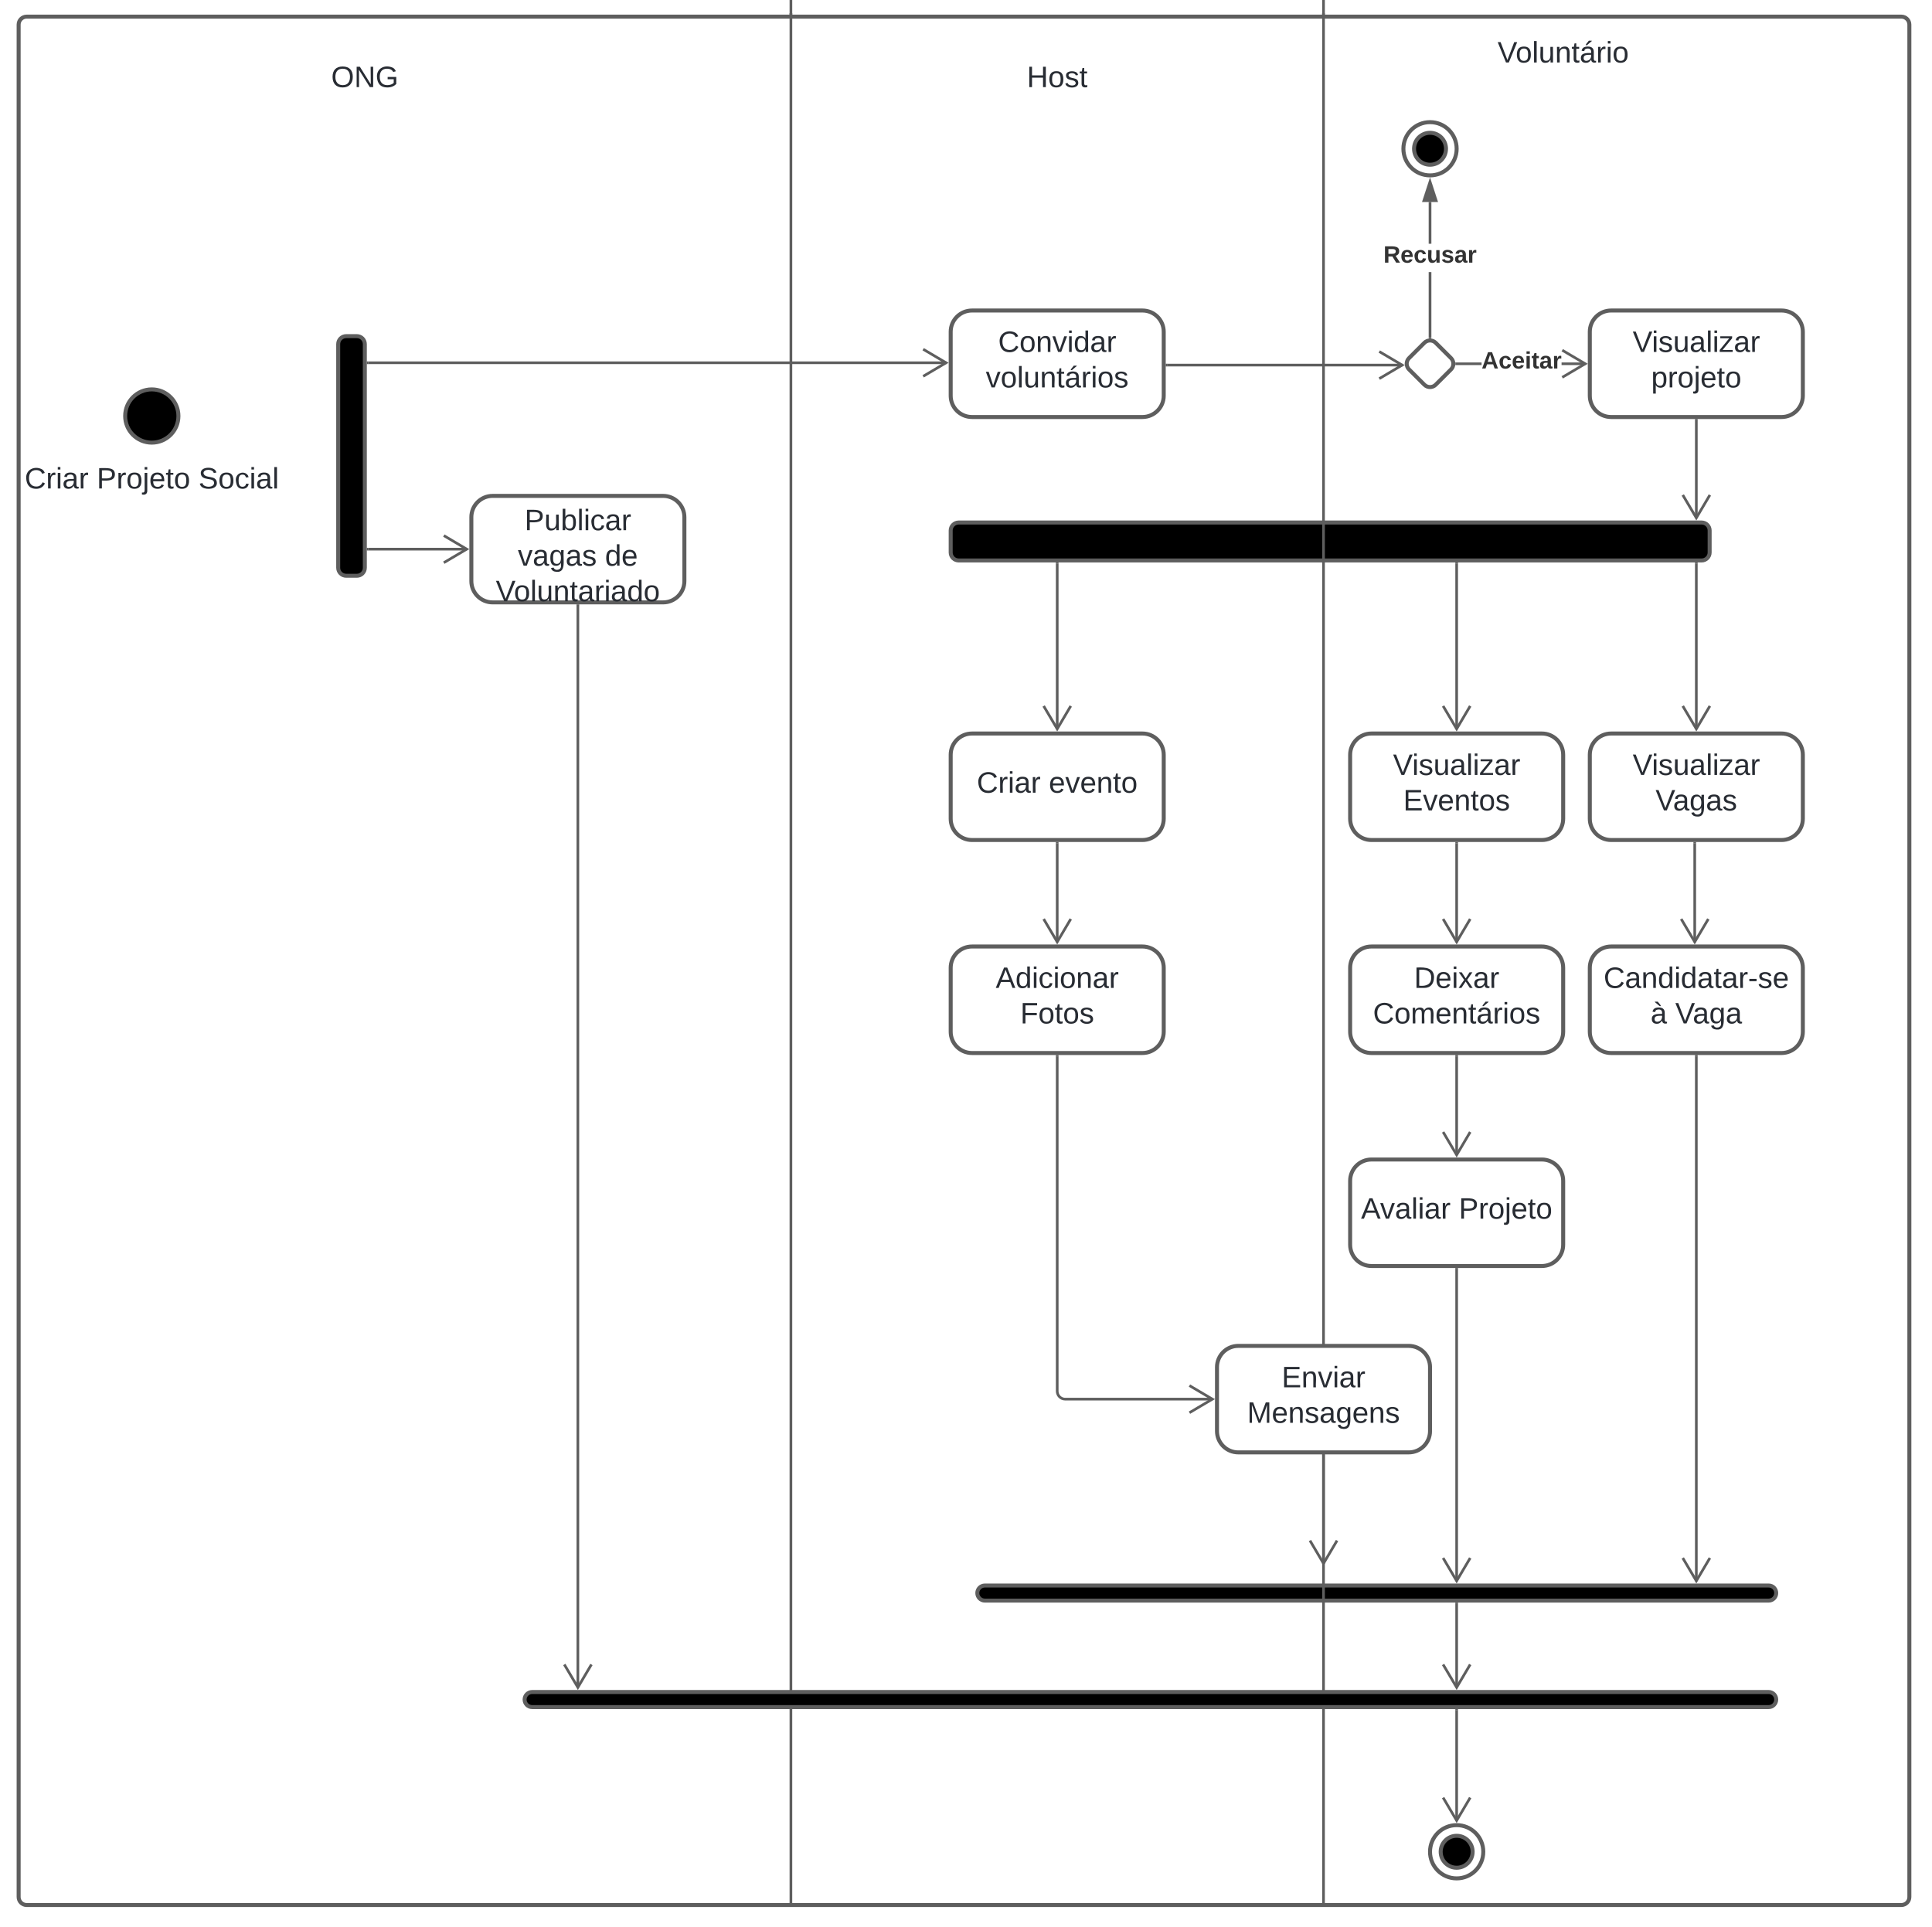
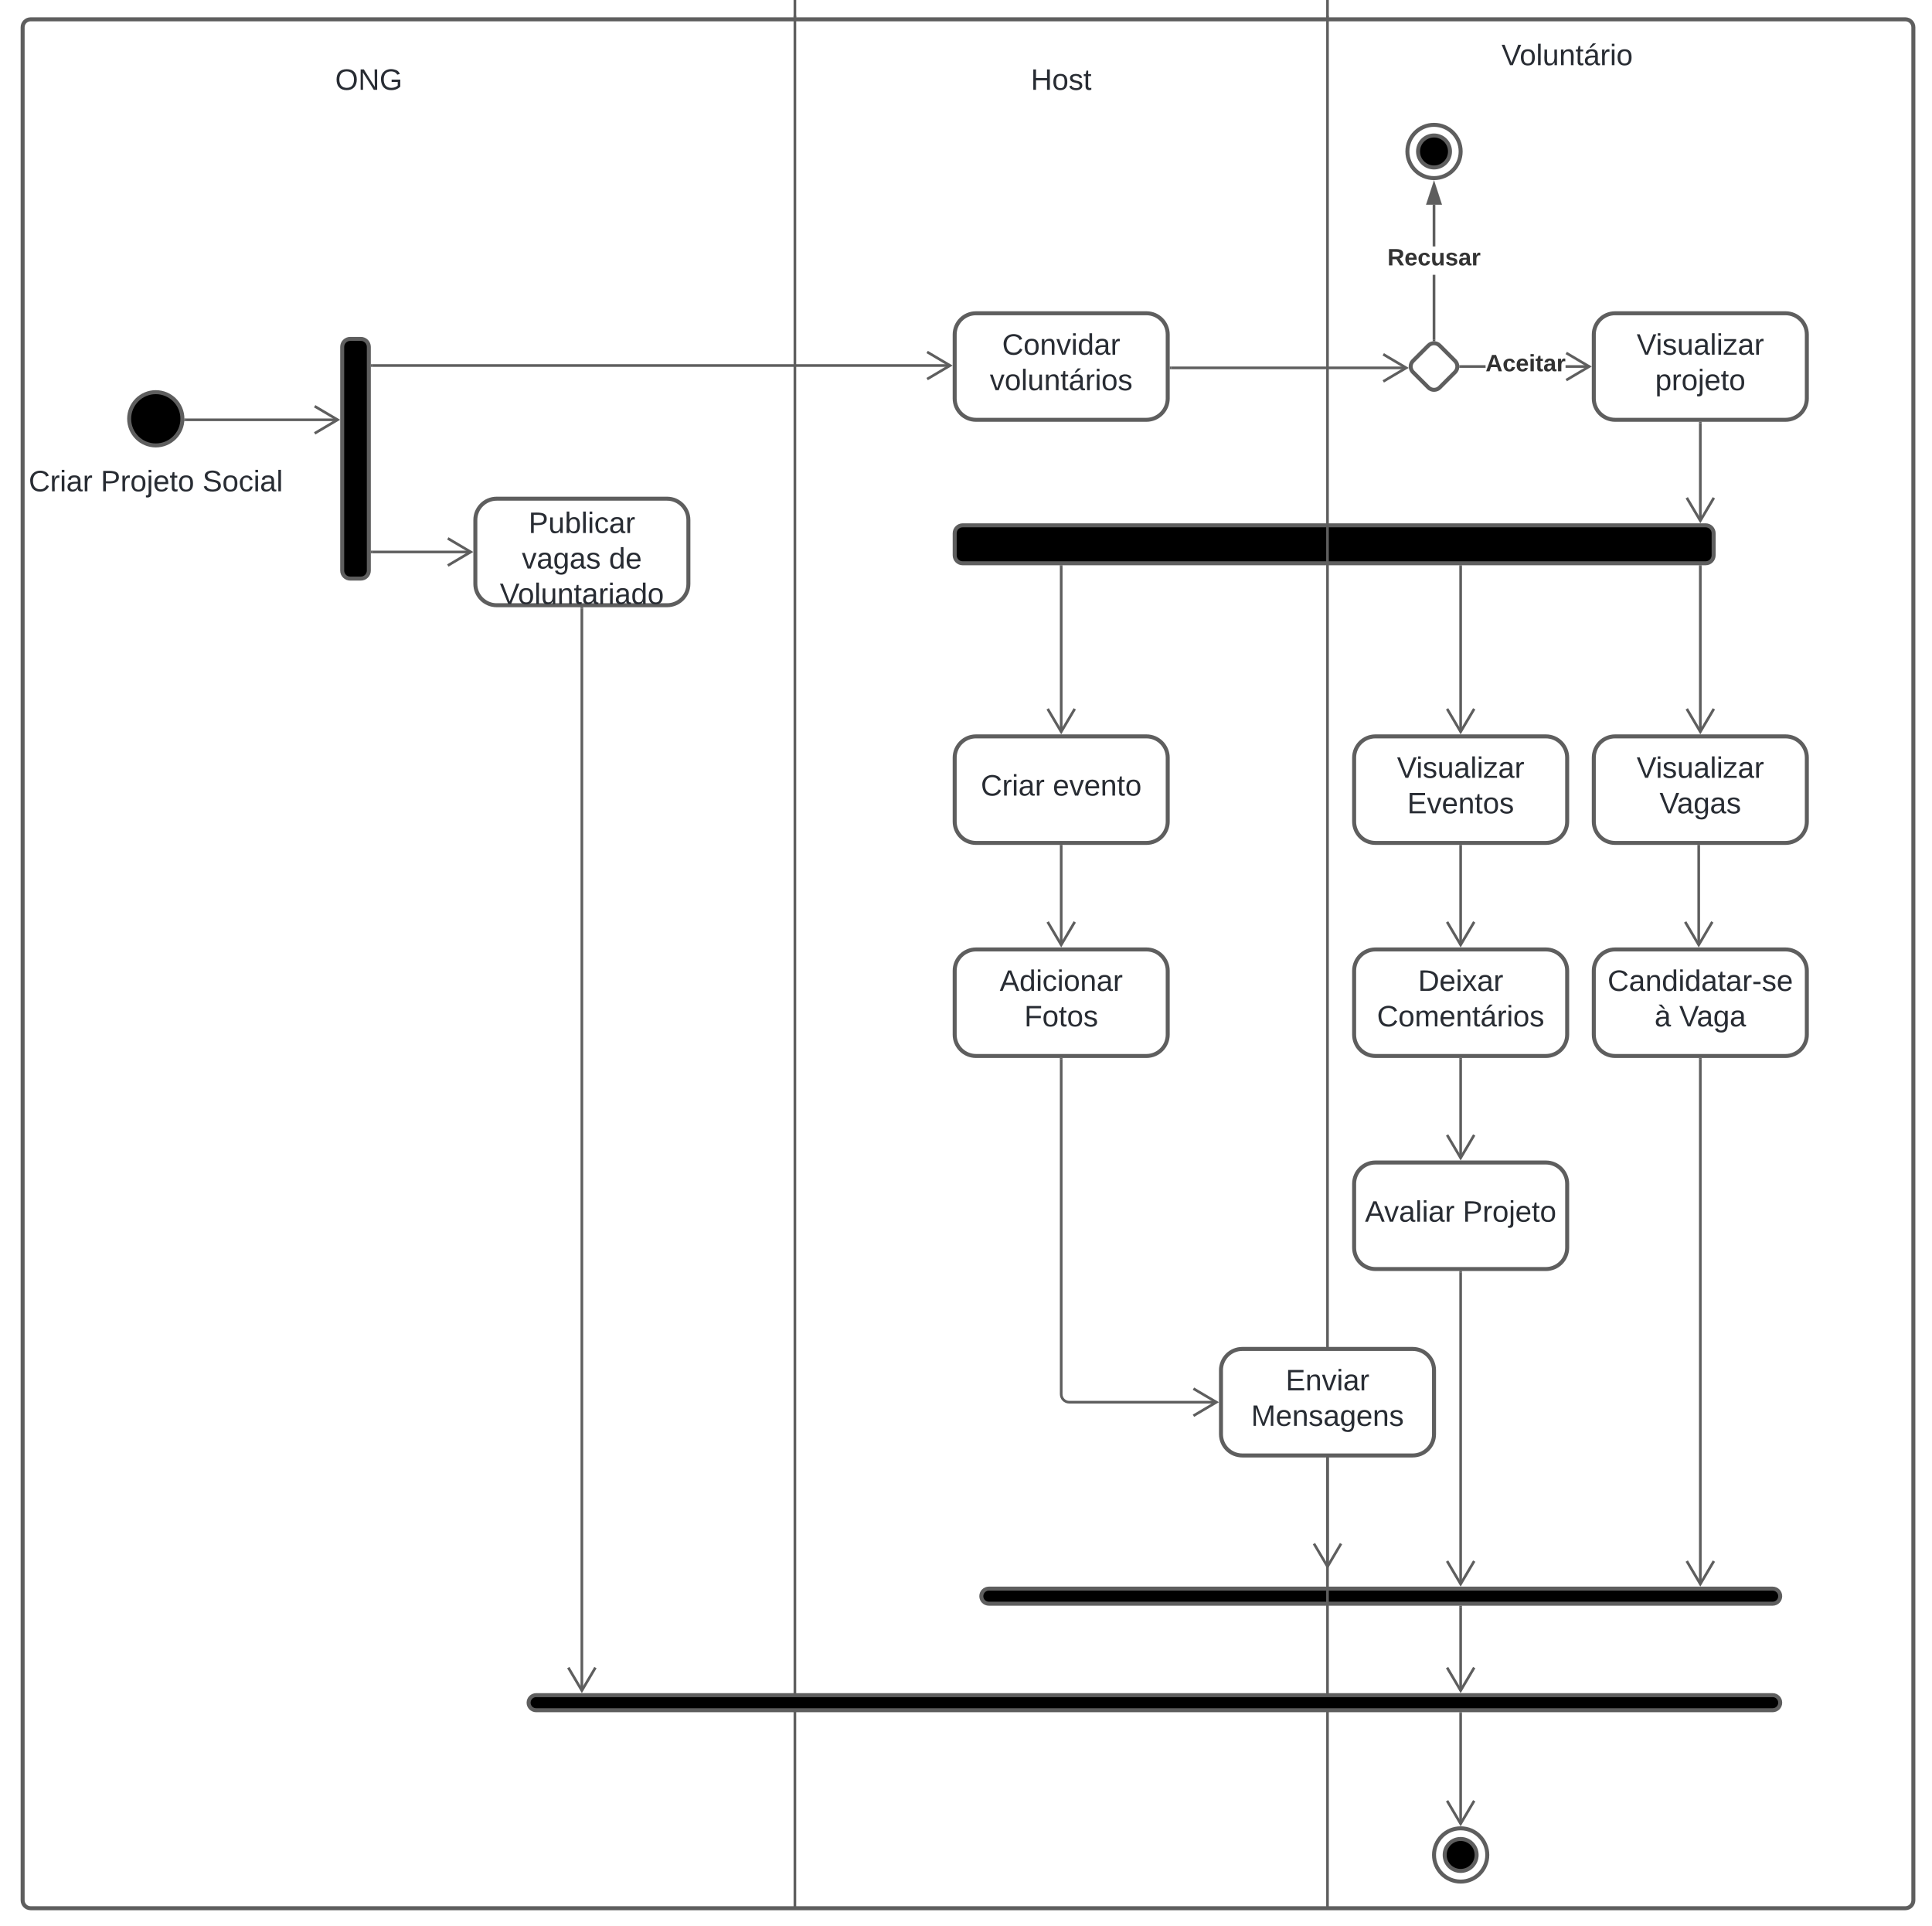
- <svg xmlns="http://www.w3.org/2000/svg" xmlns:ns1="lucid" xmlns:xlink="http://www.w3.org/1999/xlink" width="1451" height="1447">
-   <g transform="translate(-206 -9)" ns1:page-tab-id="0_0">
+ <svg xmlns="http://www.w3.org/2000/svg" xmlns:ns1="lucid" xmlns:xlink="http://www.w3.org/1999/xlink" width="1451" height="1446">
+   <g transform="translate(-203 -7)" ns1:page-tab-id="0_0">
    <path d="M0-500h2000v2000H0z" fill="#fff" />
    <path d="M220 27.5a6 6 0 0 1 6-6h1408a6 6 0 0 1 6 6V1434a6 6 0 0 1-6 6H226a6 6 0 0 1-6-6z" stroke="#5e5e5e" stroke-width="3" fill-opacity="0" />
    <path d="M340 321.5c0 11.05-8.95 20-20 20s-20-8.95-20-20 8.95-20 20-20 20 8.95 20 20z" stroke="#5e5e5e" stroke-width="3" />
    <path d="M200 347.5a6 6 0 0 1 6-6h228a6 6 0 0 1 6 6v48a6 6 0 0 1-6 6H206a6 6 0 0 1-6-6z" fill="none" />
    <use xlink:href="#a" transform="matrix(1,0,0,1,200,341.4999) translate(24.5679 34.44444)" />
    <use xlink:href="#b" transform="matrix(1,0,0,1,200,341.4999) translate(78.64198 34.44444)" />
    <use xlink:href="#c" transform="matrix(1,0,0,1,200,341.4999) translate(155.0617 34.44444)" />
    <path d="M936 242.25c-8.84 0-16 7.16-16 16v48c0 8.84 7.16 16 16 16h128c8.84 0 16-7.16 16-16v-48c0-8.84-7.16-16-16-16z" stroke="#5e5e5e" stroke-width="3" fill="#fff" />
    <use xlink:href="#d" transform="matrix(1,0,0,1,928,250.2499) translate(27.64815 23.11111)" />
    <use xlink:href="#e" transform="matrix(1,0,0,1,928,250.2499) translate(18.38889 49.77778)" />
    <path d="M1275.76 266.5a6 6 0 0 1 8.48 0l11.52 11.5a6 6 0 0 1 0 8.5l-11.52 11.5a6 6 0 0 1-8.48 0l-11.52-11.5a6 6 0 0 1 0-8.5z" stroke="#5e5e5e" stroke-width="3" fill="#fff" />
    <path d="M1082.5 283.25h176.74" stroke="#5e5e5e" stroke-width="2" fill="none" />
    <path d="M1082.53 284.23h-1.03v-1.96h1.03z" stroke="#5e5e5e" stroke-width=".05" fill="#5e5e5e" />
    <path d="M1241.88 293.43l17.2-10.18-17.2-10.18" stroke="#5e5e5e" stroke-width="2" fill="none" />
    <path d="M1318.7 283.23H1300v-1.96h18.67zm77.98 0h-17.85v-1.96h17.85z" stroke="#5e5e5e" stroke-width=".05" fill="#5e5e5e" />
    <path d="M1300.05 283.23h-1.1l.07-.98-.08-.98h1.1z" fill="#5e5e5e" />
    <path stroke="#5e5e5e" stroke-width=".05" fill="#5e5e5e" />
    <path d="M1398.45 282.25l-18.63 11.02-1-1.66 15.8-9.35-15.8-9.34 1-1.67z" stroke="#5e5e5e" stroke-width=".05" fill="#5e5e5e" />
    <use xlink:href="#f" transform="matrix(1,0,0,1,1318.686,271.5833) translate(0 14.22222)" />
    <path d="M1280.97 262.23h-1.94V213.4h1.94zm0-70.16h-1.94v-31.32h1.94z" stroke="#5e5e5e" stroke-width=".05" fill="#5e5e5e" />
    <path d="M1280.97 263.3l-.97-.07-.97.08v-1.1h1.94z" fill="#5e5e5e" />
    <path stroke="#5e5e5e" stroke-width=".05" fill="#5e5e5e" />
    <path d="M1284.63 159.75h-9.27l4.64-14.26z" fill="#5e5e5e" />
    <path d="M1285.98 160.73h-11.96l5.98-18.4zm-9.27-1.95h6.6l-3.3-10.14z" stroke="#5e5e5e" stroke-width=".05" fill="#5e5e5e" />
    <use xlink:href="#g" transform="matrix(1,0,0,1,1244.988,192.0741) translate(0 14.22222)" />
    <path d="M1416 242.25c-8.84 0-16 7.16-16 16v48c0 8.84 7.16 16 16 16h128c8.84 0 16-7.16 16-16v-48c0-8.84-7.16-16-16-16z" stroke="#5e5e5e" stroke-width="3" fill="#fff" />
    <use xlink:href="#h" transform="matrix(1,0,0,1,1408,250.2499) translate(24.19136 23.11111)" />
    <use xlink:href="#i" transform="matrix(1,0,0,1,1408,250.2499) translate(38.11111 49.77778)" />
    <path d="M1416 560c-8.84 0-16 7.16-16 16v48c0 8.84 7.16 16 16 16h128c8.84 0 16-7.16 16-16v-48c0-8.84-7.16-16-16-16z" stroke="#5e5e5e" stroke-width="3" fill="#fff" />
    <use xlink:href="#h" transform="matrix(1,0,0,1,1408,568) translate(24.19136 23.11111)" />
    <use xlink:href="#j" transform="matrix(1,0,0,1,1408,568) translate(41.35185 49.77778)" />
    <path d="M1416 720c-8.84 0-16 7.16-16 16v48c0 8.84 7.16 16 16 16h128c8.84 0 16-7.16 16-16v-48c0-8.84-7.16-16-16-16z" stroke="#5e5e5e" stroke-width="3" fill="#fff" />
    <use xlink:href="#k" transform="matrix(1,0,0,1,1408,728) translate(2.37037 23.11111)" />
    <use xlink:href="#l" transform="matrix(1,0,0,1,1408,728) translate(37.64815 49.77778)" />
    <use xlink:href="#m" transform="matrix(1,0,0,1,1408,728) translate(56.16667 49.77778)" />
    <path d="M1300 120.75c0 11.05-8.95 20-20 20s-20-8.95-20-20 8.95-20 20-20 20 8.95 20 20z" stroke="#5e5e5e" stroke-width="3" fill="#fff" />
    <path d="M1292 120.75c0 6.63-5.37 12-12 12s-12-5.37-12-12 5.37-12 12-12 12 5.37 12 12zM945.67 1211.33a5.67 5.67 0 0 1-5.67-5.66 5.67 5.67 0 0 1 5.67-5.67h588.66a5.67 5.67 0 0 1 5.67 5.67 5.67 5.67 0 0 1-5.67 5.66z" stroke="#5e5e5e" stroke-width="3" />
    <path d="M576 381.5c-8.84 0-16 7.16-16 16v48c0 8.84 7.16 16 16 16h128c8.84 0 16-7.16 16-16v-48c0-8.84-7.16-16-16-16z" stroke="#5e5e5e" stroke-width="3" fill="#fff" />
    <use xlink:href="#n" transform="matrix(1,0,0,1,568,389.4999) translate(31.96914 17.77778)" />
    <use xlink:href="#o" transform="matrix(1,0,0,1,568,389.4999) translate(26.93827 44.44444)" />
    <use xlink:href="#p" transform="matrix(1,0,0,1,568,389.4999) translate(92.37037 44.44444)" />
    <use xlink:href="#q" transform="matrix(1,0,0,1,568,389.4999) translate(10.3642 71.11111)" />
    <path d="M460 267.5a6 6 0 0 1 6-6h8a6 6 0 0 1 6 6v168a6 6 0 0 1-6 6h-8a6 6 0 0 1-6-6z" stroke="#5e5e5e" stroke-width="3" />
    <path d="M482.5 281.5h434.18" stroke="#5e5e5e" stroke-width="2" fill="none" />
    <path d="M482.53 282.48h-1.03v-1.96h1.03z" stroke="#5e5e5e" stroke-width=".05" fill="#5e5e5e" />
    <path d="M899.32 291.68l17.2-10.18-17.2-10.18M482.5 421.5h74.18" stroke="#5e5e5e" stroke-width="2" fill="none" />
    <path d="M482.53 422.48h-1.03v-1.96h1.03z" stroke="#5e5e5e" stroke-width=".05" fill="#5e5e5e" />
    <path d="M539.32 431.68l17.2-10.18-17.2-10.18" stroke="#5e5e5e" stroke-width="2" fill="none" />
    <path d="M926 430a6 6 0 0 1-6-6v-16.5a6 6 0 0 1 6-6h558a6 6 0 0 1 6 6V424a6 6 0 0 1-6 6z" stroke="#5e5e5e" stroke-width="3" />
    <path d="M1480 324.75v73.43" stroke="#5e5e5e" stroke-width="2" fill="none" />
    <path d="M1480.97 324.78h-1.94v-1.03h1.94z" stroke="#5e5e5e" stroke-width=".05" fill="#5e5e5e" />
    <path d="M1469.82 380.82l10.18 17.2 10.18-17.2M1480 432.5v124.18" stroke="#5e5e5e" stroke-width="2" fill="none" />
    <path d="M1480.97 432.53h-1.94v-1.03h1.94z" stroke="#5e5e5e" stroke-width=".05" fill="#5e5e5e" />
    <path d="M1469.82 539.32l10.18 17.2 10.18-17.2M1478.8 642.5v74.18" stroke="#5e5e5e" stroke-width="2" fill="none" />
    <path d="M1479.8 642.53h-1.96v-1.03h1.95z" stroke="#5e5e5e" stroke-width=".05" fill="#5e5e5e" />
    <path d="M1468.63 699.32l10.18 17.22 10.2-17.22" stroke="#5e5e5e" stroke-width="2" fill="none" />
    <path d="M936 560c-8.84 0-16 7.16-16 16v48c0 8.84 7.16 16 16 16h128c8.84 0 16-7.16 16-16v-48c0-8.84-7.16-16-16-16z" stroke="#5e5e5e" stroke-width="3" fill="#fff" />
    <use xlink:href="#r" transform="matrix(1,0,0,1,928,568) translate(11.62963 36.44444)" />
    <use xlink:href="#s" transform="matrix(1,0,0,1,928,568) translate(65.7037 36.44444)" />
    <path d="M1000 432.5v124.18" stroke="#5e5e5e" stroke-width="2" fill="none" />
    <path d="M1000.98 432.53H999v-1.03h1.96z" stroke="#5e5e5e" stroke-width=".05" fill="#5e5e5e" />
    <path d="M989.82 539.32l10.18 17.22 10.18-17.22M1000 642.5v74.18" stroke="#5e5e5e" stroke-width="2" fill="none" />
    <path d="M1000.98 642.53H999v-1.03h1.96z" stroke="#5e5e5e" stroke-width=".05" fill="#5e5e5e" />
    <path d="M989.82 699.32l10.18 17.22 10.18-17.22" stroke="#5e5e5e" stroke-width="2" fill="none" />
    <path d="M936 720c-8.84 0-16 7.16-16 16v48c0 8.84 7.16 16 16 16h128c8.84 0 16-7.16 16-16v-48c0-8.84-7.16-16-16-16z" stroke="#5e5e5e" stroke-width="3" fill="#fff" />
    <use xlink:href="#t" transform="matrix(1,0,0,1,928,728) translate(25.7963 23.11111)" />
    <use xlink:href="#u" transform="matrix(1,0,0,1,928,728) translate(44.25309 49.77778)" />
    <path d="M1300 432.5v124.18" stroke="#5e5e5e" stroke-width="2" fill="none" />
    <path d="M1300.97 432.53h-1.94v-1.03h1.94z" stroke="#5e5e5e" stroke-width=".05" fill="#5e5e5e" />
    <path d="M1289.82 539.32l10.18 17.2 10.18-17.2" stroke="#5e5e5e" stroke-width="2" fill="none" />
    <path d="M1236 560c-8.84 0-16 7.16-16 16v48c0 8.84 7.16 16 16 16h128c8.84 0 16-7.16 16-16v-48c0-8.84-7.16-16-16-16z" stroke="#5e5e5e" stroke-width="3" fill="#fff" />
    <use xlink:href="#h" transform="matrix(1,0,0,1,1228,568) translate(24.19136 23.11111)" />
    <use xlink:href="#v" transform="matrix(1,0,0,1,1228,568) translate(31.87654 49.77778)" />
    <path d="M1300 642.5v74.18" stroke="#5e5e5e" stroke-width="2" fill="none" />
    <path d="M1300.97 642.53h-1.94v-1.03h1.94z" stroke="#5e5e5e" stroke-width=".05" fill="#5e5e5e" />
    <path d="M1289.82 699.32l10.18 17.22 10.18-17.22" stroke="#5e5e5e" stroke-width="2" fill="none" />
    <path d="M1236 720c-8.84 0-16 7.16-16 16v48c0 8.84 7.16 16 16 16h128c8.84 0 16-7.16 16-16v-48c0-8.84-7.16-16-16-16z" stroke="#5e5e5e" stroke-width="3" fill="#fff" />
    <use xlink:href="#w" transform="matrix(1,0,0,1,1228,728) translate(39.99383 23.11111)" />
    <use xlink:href="#x" transform="matrix(1,0,0,1,1228,728) translate(9.160494 49.77778)" />
    <path d="M1300 802.5v74.18" stroke="#5e5e5e" stroke-width="2" fill="none" />
    <path d="M1300.97 802.53h-1.94v-1.03h1.94z" stroke="#5e5e5e" stroke-width=".05" fill="#5e5e5e" />
    <path d="M1289.82 859.32l10.18 17.22 10.18-17.22" stroke="#5e5e5e" stroke-width="2" fill="none" />
    <path d="M1236 880c-8.84 0-16 7.16-16 16v48c0 8.84 7.16 16 16 16h128c8.84 0 16-7.16 16-16v-48c0-8.84-7.16-16-16-16z" stroke="#5e5e5e" stroke-width="3" fill="#fff" />
    <use xlink:href="#y" transform="matrix(1,0,0,1,1228,888) translate(0.1481481 36.44444)" />
    <use xlink:href="#z" transform="matrix(1,0,0,1,1228,888) translate(73.60494 36.44444)" />
    <path d="M1000 802.5V1054a6 6 0 0 0 6 6h110.68" stroke="#5e5e5e" stroke-width="2" fill="none" />
    <path d="M1000.98 802.53H999v-1.03h1.96z" stroke="#5e5e5e" stroke-width=".05" fill="#5e5e5e" />
    <path d="M1099.32 1070.18l17.22-10.18-17.22-10.18" stroke="#5e5e5e" stroke-width="2" fill="none" />
    <path d="M360 46a6 6 0 0 1 6-6h228a6 6 0 0 1 6 6v48a6 6 0 0 1-6 6H366a6 6 0 0 1-6-6z" fill="none" />
    <use xlink:href="#A" transform="matrix(1,0,0,1,360,40) translate(94.72222 34.44444)" />
    <path d="M800 1439V-20v39M800 1438.97v1.03" stroke="#5e5e5e" stroke-width="2" fill="none" />
    <path d="M800.98 20H799v-1.03H801z" stroke="#5e5e5e" stroke-width=".05" fill="#5e5e5e" />
    <path d="M1200 1439.75V-20v39M1200 1439.72v1.03" stroke="#5e5e5e" stroke-width="2" fill="none" />
    <path d="M1200.97 20h-1.94v-1.03h1.94z" stroke="#5e5e5e" stroke-width=".05" fill="#5e5e5e" />
    <path d="M1136 1020c-8.84 0-16 7.16-16 16v48c0 8.84 7.16 16 16 16h128c8.84 0 16-7.16 16-16v-48c0-8.84-7.16-16-16-16z" stroke="#5e5e5e" stroke-width="3" fill="#fff" />
    <use xlink:href="#B" transform="matrix(1,0,0,1,1128,1028) translate(40.58025 23.11111)" />
    <use xlink:href="#C" transform="matrix(1,0,0,1,1128,1028) translate(14.62346 49.77778)" />
    <path d="M1200 1102.5v81.1" stroke="#5e5e5e" stroke-width="2" fill="none" />
    <path d="M1200.97 1102.53h-1.94v-1.03h1.94z" stroke="#5e5e5e" stroke-width=".05" fill="#5e5e5e" />
    <path d="M1189.82 1166.22l10.18 17.22 10.18-17.22M1300 962.5v234.18" stroke="#5e5e5e" stroke-width="2" fill="none" />
    <path d="M1300.97 962.53h-1.94v-1.03h1.94z" stroke="#5e5e5e" stroke-width=".05" fill="#5e5e5e" />
    <path d="M1289.82 1179.32l10.18 17.22 10.18-17.22M1480 802.5v394.18" stroke="#5e5e5e" stroke-width="2" fill="none" />
    <path d="M1480.97 802.53h-1.94v-1.03h1.94z" stroke="#5e5e5e" stroke-width=".05" fill="#5e5e5e" />
    <path d="M1469.82 1179.32l10.18 17.22 10.18-17.22" stroke="#5e5e5e" stroke-width="2" fill="none" />
    <path d="M1320 1400c0 11.05-8.95 20-20 20s-20-8.95-20-20 8.95-20 20-20 20 8.95 20 20z" stroke="#5e5e5e" stroke-width="3" fill="#fff" />
    <path d="M1312 1400c0 6.63-5.37 12-12 12s-12-5.37-12-12 5.37-12 12-12 12 5.37 12 12z" stroke="#5e5e5e" stroke-width="3" />
    <path d="M1300 1213.83v62.84" stroke="#5e5e5e" stroke-width="2" fill="none" />
    <path d="M1300.97 1213.86h-1.94v-1.03h1.94z" stroke="#5e5e5e" stroke-width=".05" fill="#5e5e5e" />
    <path d="M1289.82 1259.32l10.18 17.22 10.18-17.22" stroke="#5e5e5e" stroke-width="2" fill="none" />
    <path d="M880 46a6 6 0 0 1 6-6h228a6 6 0 0 1 6 6v48a6 6 0 0 1-6 6H886a6 6 0 0 1-6-6z" fill="none" />
    <g>
      <use xlink:href="#D" transform="matrix(1,0,0,1,880,40) translate(97.19136 34.44444)" />
    </g>
    <path d="M1260 27.5a6 6 0 0 1 6-6h228a6 6 0 0 1 6 6v48a6 6 0 0 1-6 6h-228a6 6 0 0 1-6-6z" fill="none" />
    <g>
      <use xlink:href="#E" transform="matrix(1,0,0,1,1260,21.49994) translate(70.70988 34.44444)" />
    </g>
    <g>
      <path d="M605.67 1291.33a5.67 5.67 0 0 1-5.67-5.66 5.67 5.67 0 0 1 5.67-5.67h928.66a5.67 5.67 0 0 1 5.67 5.67 5.67 5.67 0 0 1-5.67 5.66z" stroke="#5e5e5e" stroke-width="3" />
    </g>
    <path d="M640 464V1276.68" stroke="#5e5e5e" stroke-width="2" fill="none" />
    <path d="M640.98 464.03H639V463H641z" stroke="#5e5e5e" stroke-width=".05" fill="#5e5e5e" />
    <path d="M629.82 1259.32l10.18 17.22 10.18-17.22M1300 1293.83v82.85" stroke="#5e5e5e" stroke-width="2" fill="none" />
    <path d="M1300.97 1293.86h-1.94v-1.03h1.94z" stroke="#5e5e5e" stroke-width=".05" fill="#5e5e5e" />
-     <path d="M1289.82 1359.32l10.18 17.22 10.18-17.22" stroke="#5e5e5e" stroke-width="2" fill="none" />
+     <path d="M1289.82 1359.32l10.18 17.22 10.18-17.22M342.42 322.25H456.68" stroke="#5e5e5e" stroke-width="2" fill="none" />
+     <path d="M342.44 323.23h-1.14l.2-1.66v-.3h.94z" stroke="#5e5e5e" stroke-width=".05" fill="#5e5e5e" />
+     <path d="M439.32 332.43l17.22-10.18-17.22-10.18" stroke="#5e5e5e" stroke-width="2" fill="none" />
    <defs>
      <path fill="#282c33" d="M212-179c-10-28-35-45-73-45-59 0-87 40-87 99 0 60 29 101 89 101 43 0 62-24 78-52l27 14C228-24 195 4 139 4 59 4 22-46 18-125c-6-104 99-153 187-111 19 9 31 26 39 46" id="F" />
      <path fill="#282c33" d="M114-163C36-179 61-72 57 0H25l-1-190h30c1 12-1 29 2 39 6-27 23-49 58-41v29" id="G" />
      <path fill="#282c33" d="M24-231v-30h32v30H24zM24 0v-190h32V0H24" id="H" />
      <path fill="#282c33" d="M141-36C126-15 110 5 73 4 37 3 15-17 15-53c-1-64 63-63 125-63 3-35-9-54-41-54-24 1-41 7-42 31l-33-3c5-37 33-52 76-52 45 0 72 20 72 64v82c-1 20 7 32 28 27v20c-31 9-61-2-59-35zM48-53c0 20 12 33 32 33 41-3 63-29 60-74-43 2-92-5-92 41" id="I" />
      <g id="a">
        <use transform="matrix(0.0617284,0,0,0.0617284,0,0)" xlink:href="#F" />
        <use transform="matrix(0.0617284,0,0,0.0617284,15.98765,0)" xlink:href="#G" />
        <use transform="matrix(0.0617284,0,0,0.0617284,23.33333,0)" xlink:href="#H" />
        <use transform="matrix(0.0617284,0,0,0.0617284,28.20988,0)" xlink:href="#I" />
        <use transform="matrix(0.0617284,0,0,0.0617284,40.55556,0)" xlink:href="#G" />
      </g>
      <path fill="#282c33" d="M30-248c87 1 191-15 191 75 0 78-77 80-158 76V0H30v-248zm33 125c57 0 124 11 124-50 0-59-68-47-124-48v98" id="J" />
      <path fill="#282c33" d="M100-194c62-1 85 37 85 99 1 63-27 99-86 99S16-35 15-95c0-66 28-99 85-99zM99-20c44 1 53-31 53-75 0-43-8-75-51-75s-53 32-53 75 10 74 51 75" id="K" />
      <path fill="#282c33" d="M24-231v-30h32v30H24zM-9 49c24 4 33-6 33-30v-209h32V24c2 40-23 58-65 49V49" id="L" />
      <path fill="#282c33" d="M100-194c63 0 86 42 84 106H49c0 40 14 67 53 68 26 1 43-12 49-29l28 8c-11 28-37 45-77 45C44 4 14-33 15-96c1-61 26-98 85-98zm52 81c6-60-76-77-97-28-3 7-6 17-6 28h103" id="M" />
      <path fill="#282c33" d="M59-47c-2 24 18 29 38 22v24C64 9 27 4 27-40v-127H5v-23h24l9-43h21v43h35v23H59v120" id="N" />
      <g id="b">
        <use transform="matrix(0.0617284,0,0,0.0617284,0,0)" xlink:href="#J" />
        <use transform="matrix(0.0617284,0,0,0.0617284,14.81481,0)" xlink:href="#G" />
        <use transform="matrix(0.0617284,0,0,0.0617284,22.16049,0)" xlink:href="#K" />
        <use transform="matrix(0.0617284,0,0,0.0617284,34.50617,0)" xlink:href="#L" />
        <use transform="matrix(0.0617284,0,0,0.0617284,39.38272,0)" xlink:href="#M" />
        <use transform="matrix(0.0617284,0,0,0.0617284,51.7284,0)" xlink:href="#N" />
        <use transform="matrix(0.0617284,0,0,0.0617284,57.90123,0)" xlink:href="#K" />
      </g>
      <path fill="#282c33" d="M185-189c-5-48-123-54-124 2 14 75 158 14 163 119 3 78-121 87-175 55-17-10-28-26-33-46l33-7c5 56 141 63 141-1 0-78-155-14-162-118-5-82 145-84 179-34 5 7 8 16 11 25" id="O" />
      <path fill="#282c33" d="M96-169c-40 0-48 33-48 73s9 75 48 75c24 0 41-14 43-38l32 2c-6 37-31 61-74 61-59 0-76-41-82-99-10-93 101-131 147-64 4 7 5 14 7 22l-32 3c-4-21-16-35-41-35" id="P" />
      <path fill="#282c33" d="M24 0v-261h32V0H24" id="Q" />
      <g id="c">
        <use transform="matrix(0.0617284,0,0,0.0617284,0,0)" xlink:href="#O" />
        <use transform="matrix(0.0617284,0,0,0.0617284,14.81481,0)" xlink:href="#K" />
        <use transform="matrix(0.0617284,0,0,0.0617284,27.16049,0)" xlink:href="#P" />
        <use transform="matrix(0.0617284,0,0,0.0617284,38.2716,0)" xlink:href="#H" />
        <use transform="matrix(0.0617284,0,0,0.0617284,43.14815,0)" xlink:href="#I" />
        <use transform="matrix(0.0617284,0,0,0.0617284,55.49383,0)" xlink:href="#Q" />
      </g>
      <path fill="#282c33" d="M117-194c89-4 53 116 60 194h-32v-121c0-31-8-49-39-48C34-167 62-67 57 0H25l-1-190h30c1 10-1 24 2 32 11-22 29-35 61-36" id="R" />
      <path fill="#282c33" d="M108 0H70L1-190h34L89-25l56-165h34" id="S" />
      <path fill="#282c33" d="M85-194c31 0 48 13 60 33l-1-100h32l1 261h-30c-2-10 0-23-3-31C134-8 116 4 85 4 32 4 16-35 15-94c0-66 23-100 70-100zm9 24c-40 0-46 34-46 75 0 40 6 74 45 74 42 0 51-32 51-76 0-42-9-74-50-73" id="T" />
      <g id="d">
        <use transform="matrix(0.0617284,0,0,0.0617284,0,0)" xlink:href="#F" />
        <use transform="matrix(0.0617284,0,0,0.0617284,15.98765,0)" xlink:href="#K" />
        <use transform="matrix(0.0617284,0,0,0.0617284,28.33333,0)" xlink:href="#R" />
        <use transform="matrix(0.0617284,0,0,0.0617284,40.67901,0)" xlink:href="#S" />
        <use transform="matrix(0.0617284,0,0,0.0617284,51.79012,0)" xlink:href="#H" />
        <use transform="matrix(0.0617284,0,0,0.0617284,56.66667,0)" xlink:href="#T" />
        <use transform="matrix(0.0617284,0,0,0.0617284,69.01235,0)" xlink:href="#I" />
        <use transform="matrix(0.0617284,0,0,0.0617284,81.35802,0)" xlink:href="#G" />
      </g>
      <path fill="#282c33" d="M84 4C-5 8 30-112 23-190h32v120c0 31 7 50 39 49 72-2 45-101 50-169h31l1 190h-30c-1-10 1-25-2-33-11 22-28 36-60 37" id="U" />
      <path fill="#282c33" d="M141-36C126-15 110 5 73 4 37 3 15-17 15-53c-1-64 63-63 125-63 3-35-9-54-41-54-24 1-41 7-42 31l-33-3c5-37 33-52 76-52 45 0 72 20 72 64v82c-1 20 7 32 28 27v20c-31 9-61-2-59-35zM48-53c0 20 12 33 32 33 41-3 63-29 60-74-43 2-92-5-92 41zm25-158c8-23 27-35 38-54h36v5l-58 49H73" id="V" />
      <path fill="#282c33" d="M135-143c-3-34-86-38-87 0 15 53 115 12 119 90S17 21 10-45l28-5c4 36 97 45 98 0-10-56-113-15-118-90-4-57 82-63 122-42 12 7 21 19 24 35" id="W" />
      <g id="e">
        <use transform="matrix(0.0617284,0,0,0.0617284,0,0)" xlink:href="#S" />
        <use transform="matrix(0.0617284,0,0,0.0617284,11.11111,0)" xlink:href="#K" />
        <use transform="matrix(0.0617284,0,0,0.0617284,23.45679,0)" xlink:href="#Q" />
        <use transform="matrix(0.0617284,0,0,0.0617284,28.33333,0)" xlink:href="#U" />
        <use transform="matrix(0.0617284,0,0,0.0617284,40.67901,0)" xlink:href="#R" />
        <use transform="matrix(0.0617284,0,0,0.0617284,53.02469,0)" xlink:href="#N" />
        <use transform="matrix(0.0617284,0,0,0.0617284,59.19753,0)" xlink:href="#V" />
        <use transform="matrix(0.0617284,0,0,0.0617284,71.54321,0)" xlink:href="#G" />
        <use transform="matrix(0.0617284,0,0,0.0617284,78.88889,0)" xlink:href="#H" />
        <use transform="matrix(0.0617284,0,0,0.0617284,83.76543,0)" xlink:href="#K" />
        <use transform="matrix(0.0617284,0,0,0.0617284,96.11111,0)" xlink:href="#W" />
      </g>
      <path fill="#333" d="M199 0l-22-63H83L61 0H9l90-248h61L250 0h-51zm-33-102l-36-108c-10 38-24 72-36 108h72" id="X" />
      <path fill="#333" d="M190-63c-7 42-38 67-86 67-59 0-84-38-90-98-12-110 154-137 174-36l-49 2c-2-19-15-32-35-32-30 0-35 28-38 64-6 74 65 87 74 30" id="Y" />
      <path fill="#333" d="M185-48c-13 30-37 53-82 52C43 2 14-33 14-96s30-98 90-98c62 0 83 45 84 108H66c0 31 8 55 39 56 18 0 30-7 34-22zm-45-69c5-46-57-63-70-21-2 6-4 13-4 21h74" id="Z" />
      <path fill="#333" d="M25-224v-37h50v37H25zM25 0v-190h50V0H25" id="aa" />
      <path fill="#333" d="M115-3C79 11 28 4 28-45v-112H4v-33h27l15-45h31v45h36v33H77v99c-1 23 16 31 38 25v30" id="ab" />
      <path fill="#333" d="M133-34C117-15 103 5 69 4 32 3 11-16 11-54c-1-60 55-63 116-61 1-26-3-47-28-47-18 1-26 9-28 27l-52-2c7-38 36-58 82-57s74 22 75 68l1 82c-1 14 12 18 25 15v27c-30 8-71 5-69-32zm-48 3c29 0 43-24 42-57-32 0-66-3-65 30 0 17 8 27 23 27" id="ac" />
      <path fill="#333" d="M135-150c-39-12-60 13-60 57V0H25l-1-190h47c2 13-1 29 3 40 6-28 27-53 61-41v41" id="ad" />
      <g id="f">
        <use transform="matrix(0.04938272,0,0,0.04938272,0,0)" xlink:href="#X" />
        <use transform="matrix(0.04938272,0,0,0.04938272,12.79012,0)" xlink:href="#Y" />
        <use transform="matrix(0.04938272,0,0,0.04938272,22.66667,0)" xlink:href="#Z" />
        <use transform="matrix(0.04938272,0,0,0.04938272,32.54321,0)" xlink:href="#aa" />
        <use transform="matrix(0.04938272,0,0,0.04938272,37.48148,0)" xlink:href="#ab" />
        <use transform="matrix(0.04938272,0,0,0.04938272,43.35802,0)" xlink:href="#ac" />
        <use transform="matrix(0.04938272,0,0,0.04938272,53.23457,0)" xlink:href="#ad" />
      </g>
      <path fill="#333" d="M240-174c0 40-23 61-54 70L253 0h-59l-57-94H76V0H24v-248c93 4 217-23 216 74zM76-134c48-2 112 12 112-38 0-48-66-32-112-35v73" id="ae" />
      <path fill="#333" d="M85 4C-2 5 27-109 22-190h50c7 57-23 150 33 157 60-5 35-97 40-157h50l1 190h-47c-2-12 1-28-3-38-12 25-28 42-61 42" id="af" />
      <path fill="#333" d="M137-138c1-29-70-34-71-4 15 46 118 7 119 86 1 83-164 76-172 9l43-7c4 19 20 25 44 25 33 8 57-30 24-41C81-84 22-81 20-136c-2-80 154-74 161-7" id="ag" />
      <g id="g">
        <use transform="matrix(0.04938272,0,0,0.04938272,0,0)" xlink:href="#ae" />
        <use transform="matrix(0.04938272,0,0,0.04938272,12.79012,0)" xlink:href="#Z" />
        <use transform="matrix(0.04938272,0,0,0.04938272,22.66667,0)" xlink:href="#Y" />
        <use transform="matrix(0.04938272,0,0,0.04938272,32.54321,0)" xlink:href="#af" />
        <use transform="matrix(0.04938272,0,0,0.04938272,43.35802,0)" xlink:href="#ag" />
        <use transform="matrix(0.04938272,0,0,0.04938272,53.23457,0)" xlink:href="#ac" />
        <use transform="matrix(0.04938272,0,0,0.04938272,63.11111,0)" xlink:href="#ad" />
      </g>
      <path fill="#282c33" d="M137 0h-34L2-248h35l83 218 83-218h36" id="ah" />
      <path fill="#282c33" d="M9 0v-24l116-142H16v-24h144v24L44-24h123V0H9" id="ai" />
      <g id="h">
        <use transform="matrix(0.0617284,0,0,0.0617284,0,0)" xlink:href="#ah" />
        <use transform="matrix(0.0617284,0,0,0.0617284,14.38272,0)" xlink:href="#H" />
        <use transform="matrix(0.0617284,0,0,0.0617284,19.25926,0)" xlink:href="#W" />
        <use transform="matrix(0.0617284,0,0,0.0617284,30.37037,0)" xlink:href="#U" />
        <use transform="matrix(0.0617284,0,0,0.0617284,42.71605,0)" xlink:href="#I" />
        <use transform="matrix(0.0617284,0,0,0.0617284,55.06173,0)" xlink:href="#Q" />
        <use transform="matrix(0.0617284,0,0,0.0617284,59.93827,0)" xlink:href="#H" />
        <use transform="matrix(0.0617284,0,0,0.0617284,64.81481,0)" xlink:href="#ai" />
        <use transform="matrix(0.0617284,0,0,0.0617284,75.92593,0)" xlink:href="#I" />
        <use transform="matrix(0.0617284,0,0,0.0617284,88.2716,0)" xlink:href="#G" />
      </g>
      <path fill="#282c33" d="M115-194c55 1 70 41 70 98S169 2 115 4C84 4 66-9 55-30l1 105H24l-1-265h31l2 30c10-21 28-34 59-34zm-8 174c40 0 45-34 45-75s-6-73-45-74c-42 0-51 32-51 76 0 43 10 73 51 73" id="aj" />
      <g id="i">
        <use transform="matrix(0.0617284,0,0,0.0617284,0,0)" xlink:href="#aj" />
        <use transform="matrix(0.0617284,0,0,0.0617284,12.34568,0)" xlink:href="#G" />
        <use transform="matrix(0.0617284,0,0,0.0617284,19.69136,0)" xlink:href="#K" />
        <use transform="matrix(0.0617284,0,0,0.0617284,32.03704,0)" xlink:href="#L" />
        <use transform="matrix(0.0617284,0,0,0.0617284,36.91358,0)" xlink:href="#M" />
        <use transform="matrix(0.0617284,0,0,0.0617284,49.25926,0)" xlink:href="#N" />
        <use transform="matrix(0.0617284,0,0,0.0617284,55.4321,0)" xlink:href="#K" />
      </g>
      <path fill="#282c33" d="M177-190C167-65 218 103 67 71c-23-6-38-20-44-43l32-5c15 47 100 32 89-28v-30C133-14 115 1 83 1 29 1 15-40 15-95c0-56 16-97 71-98 29-1 48 16 59 35 1-10 0-23 2-32h30zM94-22c36 0 50-32 50-73 0-42-14-75-50-75-39 0-46 34-46 75s6 73 46 73" id="ak" />
      <g id="j">
        <use transform="matrix(0.0617284,0,0,0.0617284,0,0)" xlink:href="#ah" />
        <use transform="matrix(0.0617284,0,0,0.0617284,13.14815,0)" xlink:href="#I" />
        <use transform="matrix(0.0617284,0,0,0.0617284,25.49383,0)" xlink:href="#ak" />
        <use transform="matrix(0.0617284,0,0,0.0617284,37.83951,0)" xlink:href="#I" />
        <use transform="matrix(0.0617284,0,0,0.0617284,50.18519,0)" xlink:href="#W" />
      </g>
      <path fill="#282c33" d="M16-82v-28h88v28H16" id="al" />
      <g id="k">
        <use transform="matrix(0.0617284,0,0,0.0617284,0,0)" xlink:href="#F" />
        <use transform="matrix(0.0617284,0,0,0.0617284,15.98765,0)" xlink:href="#I" />
        <use transform="matrix(0.0617284,0,0,0.0617284,28.33333,0)" xlink:href="#R" />
        <use transform="matrix(0.0617284,0,0,0.0617284,40.67901,0)" xlink:href="#T" />
        <use transform="matrix(0.0617284,0,0,0.0617284,53.02469,0)" xlink:href="#H" />
        <use transform="matrix(0.0617284,0,0,0.0617284,57.90123,0)" xlink:href="#T" />
        <use transform="matrix(0.0617284,0,0,0.0617284,70.24691,0)" xlink:href="#I" />
        <use transform="matrix(0.0617284,0,0,0.0617284,82.59259,0)" xlink:href="#N" />
        <use transform="matrix(0.0617284,0,0,0.0617284,88.76543,0)" xlink:href="#I" />
        <use transform="matrix(0.0617284,0,0,0.0617284,101.1111,0)" xlink:href="#G" />
        <use transform="matrix(0.0617284,0,0,0.0617284,108.4568,0)" xlink:href="#al" />
        <use transform="matrix(0.0617284,0,0,0.0617284,115.8025,0)" xlink:href="#W" />
        <use transform="matrix(0.0617284,0,0,0.0617284,126.9136,0)" xlink:href="#M" />
      </g>
      <path fill="#282c33" d="M141-36C126-15 110 5 73 4 37 3 15-17 15-53c-1-64 63-63 125-63 3-35-9-54-41-54-24 1-41 7-42 31l-33-3c5-37 33-52 76-52 45 0 72 20 72 64v82c-1 20 7 32 28 27v20c-31 9-61-2-59-35zM48-53c0 20 12 33 32 33 41-3 63-29 60-74-43 2-92-5-92 41zm62-158l-58-49v-5h36c12 19 30 32 38 54h-16" id="am" />
      <use transform="matrix(0.0617284,0,0,0.0617284,0,0)" xlink:href="#am" id="l" />
      <g id="m">
        <use transform="matrix(0.0617284,0,0,0.0617284,0,0)" xlink:href="#ah" />
        <use transform="matrix(0.0617284,0,0,0.0617284,13.14815,0)" xlink:href="#I" />
        <use transform="matrix(0.0617284,0,0,0.0617284,25.49383,0)" xlink:href="#ak" />
        <use transform="matrix(0.0617284,0,0,0.0617284,37.83951,0)" xlink:href="#I" />
      </g>
      <path fill="#282c33" d="M115-194c53 0 69 39 70 98 0 66-23 100-70 100C84 3 66-7 56-30L54 0H23l1-261h32v101c10-23 28-34 59-34zm-8 174c40 0 45-34 45-75 0-40-5-75-45-74-42 0-51 32-51 76 0 43 10 73 51 73" id="an" />
      <g id="n">
        <use transform="matrix(0.0617284,0,0,0.0617284,0,0)" xlink:href="#J" />
        <use transform="matrix(0.0617284,0,0,0.0617284,14.81481,0)" xlink:href="#U" />
        <use transform="matrix(0.0617284,0,0,0.0617284,27.16049,0)" xlink:href="#an" />
        <use transform="matrix(0.0617284,0,0,0.0617284,39.50617,0)" xlink:href="#Q" />
        <use transform="matrix(0.0617284,0,0,0.0617284,44.38272,0)" xlink:href="#H" />
        <use transform="matrix(0.0617284,0,0,0.0617284,49.25926,0)" xlink:href="#P" />
        <use transform="matrix(0.0617284,0,0,0.0617284,60.37037,0)" xlink:href="#I" />
        <use transform="matrix(0.0617284,0,0,0.0617284,72.71605,0)" xlink:href="#G" />
      </g>
      <g id="o">
        <use transform="matrix(0.0617284,0,0,0.0617284,0,0)" xlink:href="#S" />
        <use transform="matrix(0.0617284,0,0,0.0617284,11.11111,0)" xlink:href="#I" />
        <use transform="matrix(0.0617284,0,0,0.0617284,23.45679,0)" xlink:href="#ak" />
        <use transform="matrix(0.0617284,0,0,0.0617284,35.80247,0)" xlink:href="#I" />
        <use transform="matrix(0.0617284,0,0,0.0617284,48.14815,0)" xlink:href="#W" />
      </g>
      <g id="p">
        <use transform="matrix(0.0617284,0,0,0.0617284,0,0)" xlink:href="#T" />
        <use transform="matrix(0.0617284,0,0,0.0617284,12.34568,0)" xlink:href="#M" />
      </g>
      <g id="q">
        <use transform="matrix(0.0617284,0,0,0.0617284,0,0)" xlink:href="#ah" />
        <use transform="matrix(0.0617284,0,0,0.0617284,13.58025,0)" xlink:href="#K" />
        <use transform="matrix(0.0617284,0,0,0.0617284,25.92593,0)" xlink:href="#Q" />
        <use transform="matrix(0.0617284,0,0,0.0617284,30.80247,0)" xlink:href="#U" />
        <use transform="matrix(0.0617284,0,0,0.0617284,43.14815,0)" xlink:href="#R" />
        <use transform="matrix(0.0617284,0,0,0.0617284,55.49383,0)" xlink:href="#N" />
        <use transform="matrix(0.0617284,0,0,0.0617284,61.66667,0)" xlink:href="#I" />
        <use transform="matrix(0.0617284,0,0,0.0617284,74.01235,0)" xlink:href="#G" />
        <use transform="matrix(0.0617284,0,0,0.0617284,81.35802,0)" xlink:href="#H" />
        <use transform="matrix(0.0617284,0,0,0.0617284,86.23457,0)" xlink:href="#I" />
        <use transform="matrix(0.0617284,0,0,0.0617284,98.58025,0)" xlink:href="#T" />
        <use transform="matrix(0.0617284,0,0,0.0617284,110.9259,0)" xlink:href="#K" />
      </g>
      <g id="r">
        <use transform="matrix(0.0617284,0,0,0.0617284,0,0)" xlink:href="#F" />
        <use transform="matrix(0.0617284,0,0,0.0617284,15.98765,0)" xlink:href="#G" />
        <use transform="matrix(0.0617284,0,0,0.0617284,23.33333,0)" xlink:href="#H" />
        <use transform="matrix(0.0617284,0,0,0.0617284,28.20988,0)" xlink:href="#I" />
        <use transform="matrix(0.0617284,0,0,0.0617284,40.55556,0)" xlink:href="#G" />
      </g>
      <g id="s">
        <use transform="matrix(0.0617284,0,0,0.0617284,0,0)" xlink:href="#M" />
        <use transform="matrix(0.0617284,0,0,0.0617284,12.34568,0)" xlink:href="#S" />
        <use transform="matrix(0.0617284,0,0,0.0617284,23.45679,0)" xlink:href="#M" />
        <use transform="matrix(0.0617284,0,0,0.0617284,35.80247,0)" xlink:href="#R" />
        <use transform="matrix(0.0617284,0,0,0.0617284,48.14815,0)" xlink:href="#N" />
        <use transform="matrix(0.0617284,0,0,0.0617284,54.32099,0)" xlink:href="#K" />
      </g>
      <path fill="#282c33" d="M205 0l-28-72H64L36 0H1l101-248h38L239 0h-34zm-38-99l-47-123c-12 45-31 82-46 123h93" id="ao" />
      <g id="t">
        <use transform="matrix(0.0617284,0,0,0.0617284,0,0)" xlink:href="#ao" />
        <use transform="matrix(0.0617284,0,0,0.0617284,14.81481,0)" xlink:href="#T" />
        <use transform="matrix(0.0617284,0,0,0.0617284,27.16049,0)" xlink:href="#H" />
        <use transform="matrix(0.0617284,0,0,0.0617284,32.03704,0)" xlink:href="#P" />
        <use transform="matrix(0.0617284,0,0,0.0617284,43.14815,0)" xlink:href="#H" />
        <use transform="matrix(0.0617284,0,0,0.0617284,48.02469,0)" xlink:href="#K" />
        <use transform="matrix(0.0617284,0,0,0.0617284,60.37037,0)" xlink:href="#R" />
        <use transform="matrix(0.0617284,0,0,0.0617284,72.71605,0)" xlink:href="#I" />
        <use transform="matrix(0.0617284,0,0,0.0617284,85.06173,0)" xlink:href="#G" />
      </g>
      <path fill="#282c33" d="M63-220v92h138v28H63V0H30v-248h175v28H63" id="ap" />
      <g id="u">
        <use transform="matrix(0.0617284,0,0,0.0617284,0,0)" xlink:href="#ap" />
        <use transform="matrix(0.0617284,0,0,0.0617284,13.51852,0)" xlink:href="#K" />
        <use transform="matrix(0.0617284,0,0,0.0617284,25.8642,0)" xlink:href="#N" />
        <use transform="matrix(0.0617284,0,0,0.0617284,32.03704,0)" xlink:href="#K" />
        <use transform="matrix(0.0617284,0,0,0.0617284,44.38272,0)" xlink:href="#W" />
      </g>
      <path fill="#282c33" d="M30 0v-248h187v28H63v79h144v27H63v87h162V0H30" id="aq" />
      <g id="v">
        <use transform="matrix(0.0617284,0,0,0.0617284,0,0)" xlink:href="#aq" />
        <use transform="matrix(0.0617284,0,0,0.0617284,14.81481,0)" xlink:href="#S" />
        <use transform="matrix(0.0617284,0,0,0.0617284,25.92593,0)" xlink:href="#M" />
        <use transform="matrix(0.0617284,0,0,0.0617284,38.2716,0)" xlink:href="#R" />
        <use transform="matrix(0.0617284,0,0,0.0617284,50.61728,0)" xlink:href="#N" />
        <use transform="matrix(0.0617284,0,0,0.0617284,56.79012,0)" xlink:href="#K" />
        <use transform="matrix(0.0617284,0,0,0.0617284,69.1358,0)" xlink:href="#W" />
      </g>
      <path fill="#282c33" d="M30-248c118-7 216 8 213 122C240-48 200 0 122 0H30v-248zM63-27c89 8 146-16 146-99s-60-101-146-95v194" id="ar" />
      <path fill="#282c33" d="M141 0L90-78 38 0H4l68-98-65-92h35l48 74 47-74h35l-64 92 68 98h-35" id="as" />
      <g id="w">
        <use transform="matrix(0.0617284,0,0,0.0617284,0,0)" xlink:href="#ar" />
        <use transform="matrix(0.0617284,0,0,0.0617284,15.98765,0)" xlink:href="#M" />
        <use transform="matrix(0.0617284,0,0,0.0617284,28.33333,0)" xlink:href="#H" />
        <use transform="matrix(0.0617284,0,0,0.0617284,33.20988,0)" xlink:href="#as" />
        <use transform="matrix(0.0617284,0,0,0.0617284,44.32099,0)" xlink:href="#I" />
        <use transform="matrix(0.0617284,0,0,0.0617284,56.66667,0)" xlink:href="#G" />
      </g>
      <path fill="#282c33" d="M210-169c-67 3-38 105-44 169h-31v-121c0-29-5-50-35-48C34-165 62-65 56 0H25l-1-190h30c1 10-1 24 2 32 10-44 99-50 107 0 11-21 27-35 58-36 85-2 47 119 55 194h-31v-121c0-29-5-49-35-48" id="at" />
      <g id="x">
        <use transform="matrix(0.0617284,0,0,0.0617284,0,0)" xlink:href="#F" />
        <use transform="matrix(0.0617284,0,0,0.0617284,15.98765,0)" xlink:href="#K" />
        <use transform="matrix(0.0617284,0,0,0.0617284,28.33333,0)" xlink:href="#at" />
        <use transform="matrix(0.0617284,0,0,0.0617284,46.79012,0)" xlink:href="#M" />
        <use transform="matrix(0.0617284,0,0,0.0617284,59.1358,0)" xlink:href="#R" />
        <use transform="matrix(0.0617284,0,0,0.0617284,71.48148,0)" xlink:href="#N" />
        <use transform="matrix(0.0617284,0,0,0.0617284,77.65432,0)" xlink:href="#V" />
        <use transform="matrix(0.0617284,0,0,0.0617284,90,0)" xlink:href="#G" />
        <use transform="matrix(0.0617284,0,0,0.0617284,97.34568,0)" xlink:href="#H" />
        <use transform="matrix(0.0617284,0,0,0.0617284,102.2222,0)" xlink:href="#K" />
        <use transform="matrix(0.0617284,0,0,0.0617284,114.5679,0)" xlink:href="#W" />
      </g>
      <g id="y">
        <use transform="matrix(0.0617284,0,0,0.0617284,0,0)" xlink:href="#ao" />
        <use transform="matrix(0.0617284,0,0,0.0617284,14.38272,0)" xlink:href="#S" />
        <use transform="matrix(0.0617284,0,0,0.0617284,25.49383,0)" xlink:href="#I" />
        <use transform="matrix(0.0617284,0,0,0.0617284,37.83951,0)" xlink:href="#Q" />
        <use transform="matrix(0.0617284,0,0,0.0617284,42.71605,0)" xlink:href="#H" />
        <use transform="matrix(0.0617284,0,0,0.0617284,47.59259,0)" xlink:href="#I" />
        <use transform="matrix(0.0617284,0,0,0.0617284,59.93827,0)" xlink:href="#G" />
      </g>
      <g id="z">
        <use transform="matrix(0.0617284,0,0,0.0617284,0,0)" xlink:href="#J" />
        <use transform="matrix(0.0617284,0,0,0.0617284,14.81481,0)" xlink:href="#G" />
        <use transform="matrix(0.0617284,0,0,0.0617284,22.16049,0)" xlink:href="#K" />
        <use transform="matrix(0.0617284,0,0,0.0617284,34.50617,0)" xlink:href="#L" />
        <use transform="matrix(0.0617284,0,0,0.0617284,39.38272,0)" xlink:href="#M" />
        <use transform="matrix(0.0617284,0,0,0.0617284,51.7284,0)" xlink:href="#N" />
        <use transform="matrix(0.0617284,0,0,0.0617284,57.90123,0)" xlink:href="#K" />
      </g>
      <path fill="#282c33" d="M140-251c81 0 123 46 123 126C263-46 219 4 140 4 59 4 17-45 17-125s42-126 123-126zm0 227c63 0 89-41 89-101s-29-99-89-99c-61 0-89 39-89 99S79-25 140-24" id="au" />
      <path fill="#282c33" d="M190 0L58-211 59 0H30v-248h39L202-35l-2-213h31V0h-41" id="av" />
      <path fill="#282c33" d="M143 4C61 4 22-44 18-125c-5-107 100-154 193-111 17 8 29 25 37 43l-32 9c-13-25-37-40-76-40-61 0-88 39-88 99 0 61 29 100 91 101 35 0 62-11 79-27v-45h-74v-28h105v86C228-13 192 4 143 4" id="aw" />
      <g id="A">
        <use transform="matrix(0.0617284,0,0,0.0617284,0,0)" xlink:href="#au" />
        <use transform="matrix(0.0617284,0,0,0.0617284,17.28395,0)" xlink:href="#av" />
        <use transform="matrix(0.0617284,0,0,0.0617284,33.2716,0)" xlink:href="#aw" />
      </g>
      <g id="B">
        <use transform="matrix(0.0617284,0,0,0.0617284,0,0)" xlink:href="#aq" />
        <use transform="matrix(0.0617284,0,0,0.0617284,14.81481,0)" xlink:href="#R" />
        <use transform="matrix(0.0617284,0,0,0.0617284,27.16049,0)" xlink:href="#S" />
        <use transform="matrix(0.0617284,0,0,0.0617284,38.2716,0)" xlink:href="#H" />
        <use transform="matrix(0.0617284,0,0,0.0617284,43.14815,0)" xlink:href="#I" />
        <use transform="matrix(0.0617284,0,0,0.0617284,55.49383,0)" xlink:href="#G" />
      </g>
      <path fill="#282c33" d="M240 0l2-218c-23 76-54 145-80 218h-23L58-218 59 0H30v-248h44l77 211c21-75 51-140 76-211h43V0h-30" id="ax" />
      <g id="C">
        <use transform="matrix(0.0617284,0,0,0.0617284,0,0)" xlink:href="#ax" />
        <use transform="matrix(0.0617284,0,0,0.0617284,18.45679,0)" xlink:href="#M" />
        <use transform="matrix(0.0617284,0,0,0.0617284,30.80247,0)" xlink:href="#R" />
        <use transform="matrix(0.0617284,0,0,0.0617284,43.14815,0)" xlink:href="#W" />
        <use transform="matrix(0.0617284,0,0,0.0617284,54.25926,0)" xlink:href="#I" />
        <use transform="matrix(0.0617284,0,0,0.0617284,66.60494,0)" xlink:href="#ak" />
        <use transform="matrix(0.0617284,0,0,0.0617284,78.95062,0)" xlink:href="#M" />
        <use transform="matrix(0.0617284,0,0,0.0617284,91.2963,0)" xlink:href="#R" />
        <use transform="matrix(0.0617284,0,0,0.0617284,103.642,0)" xlink:href="#W" />
      </g>
      <path fill="#282c33" d="M197 0v-115H63V0H30v-248h33v105h134v-105h34V0h-34" id="ay" />
      <g id="D">
        <use transform="matrix(0.0617284,0,0,0.0617284,0,0)" xlink:href="#ay" />
        <use transform="matrix(0.0617284,0,0,0.0617284,15.98765,0)" xlink:href="#K" />
        <use transform="matrix(0.0617284,0,0,0.0617284,28.33333,0)" xlink:href="#W" />
        <use transform="matrix(0.0617284,0,0,0.0617284,39.44444,0)" xlink:href="#N" />
      </g>
      <g id="E">
        <use transform="matrix(0.0617284,0,0,0.0617284,0,0)" xlink:href="#ah" />
        <use transform="matrix(0.0617284,0,0,0.0617284,13.58025,0)" xlink:href="#K" />
        <use transform="matrix(0.0617284,0,0,0.0617284,25.92593,0)" xlink:href="#Q" />
        <use transform="matrix(0.0617284,0,0,0.0617284,30.80247,0)" xlink:href="#U" />
        <use transform="matrix(0.0617284,0,0,0.0617284,43.14815,0)" xlink:href="#R" />
        <use transform="matrix(0.0617284,0,0,0.0617284,55.49383,0)" xlink:href="#N" />
        <use transform="matrix(0.0617284,0,0,0.0617284,61.66667,0)" xlink:href="#V" />
        <use transform="matrix(0.0617284,0,0,0.0617284,74.01235,0)" xlink:href="#G" />
        <use transform="matrix(0.0617284,0,0,0.0617284,81.35802,0)" xlink:href="#H" />
        <use transform="matrix(0.0617284,0,0,0.0617284,86.23457,0)" xlink:href="#K" />
      </g>
    </defs>
  </g>
</svg>
